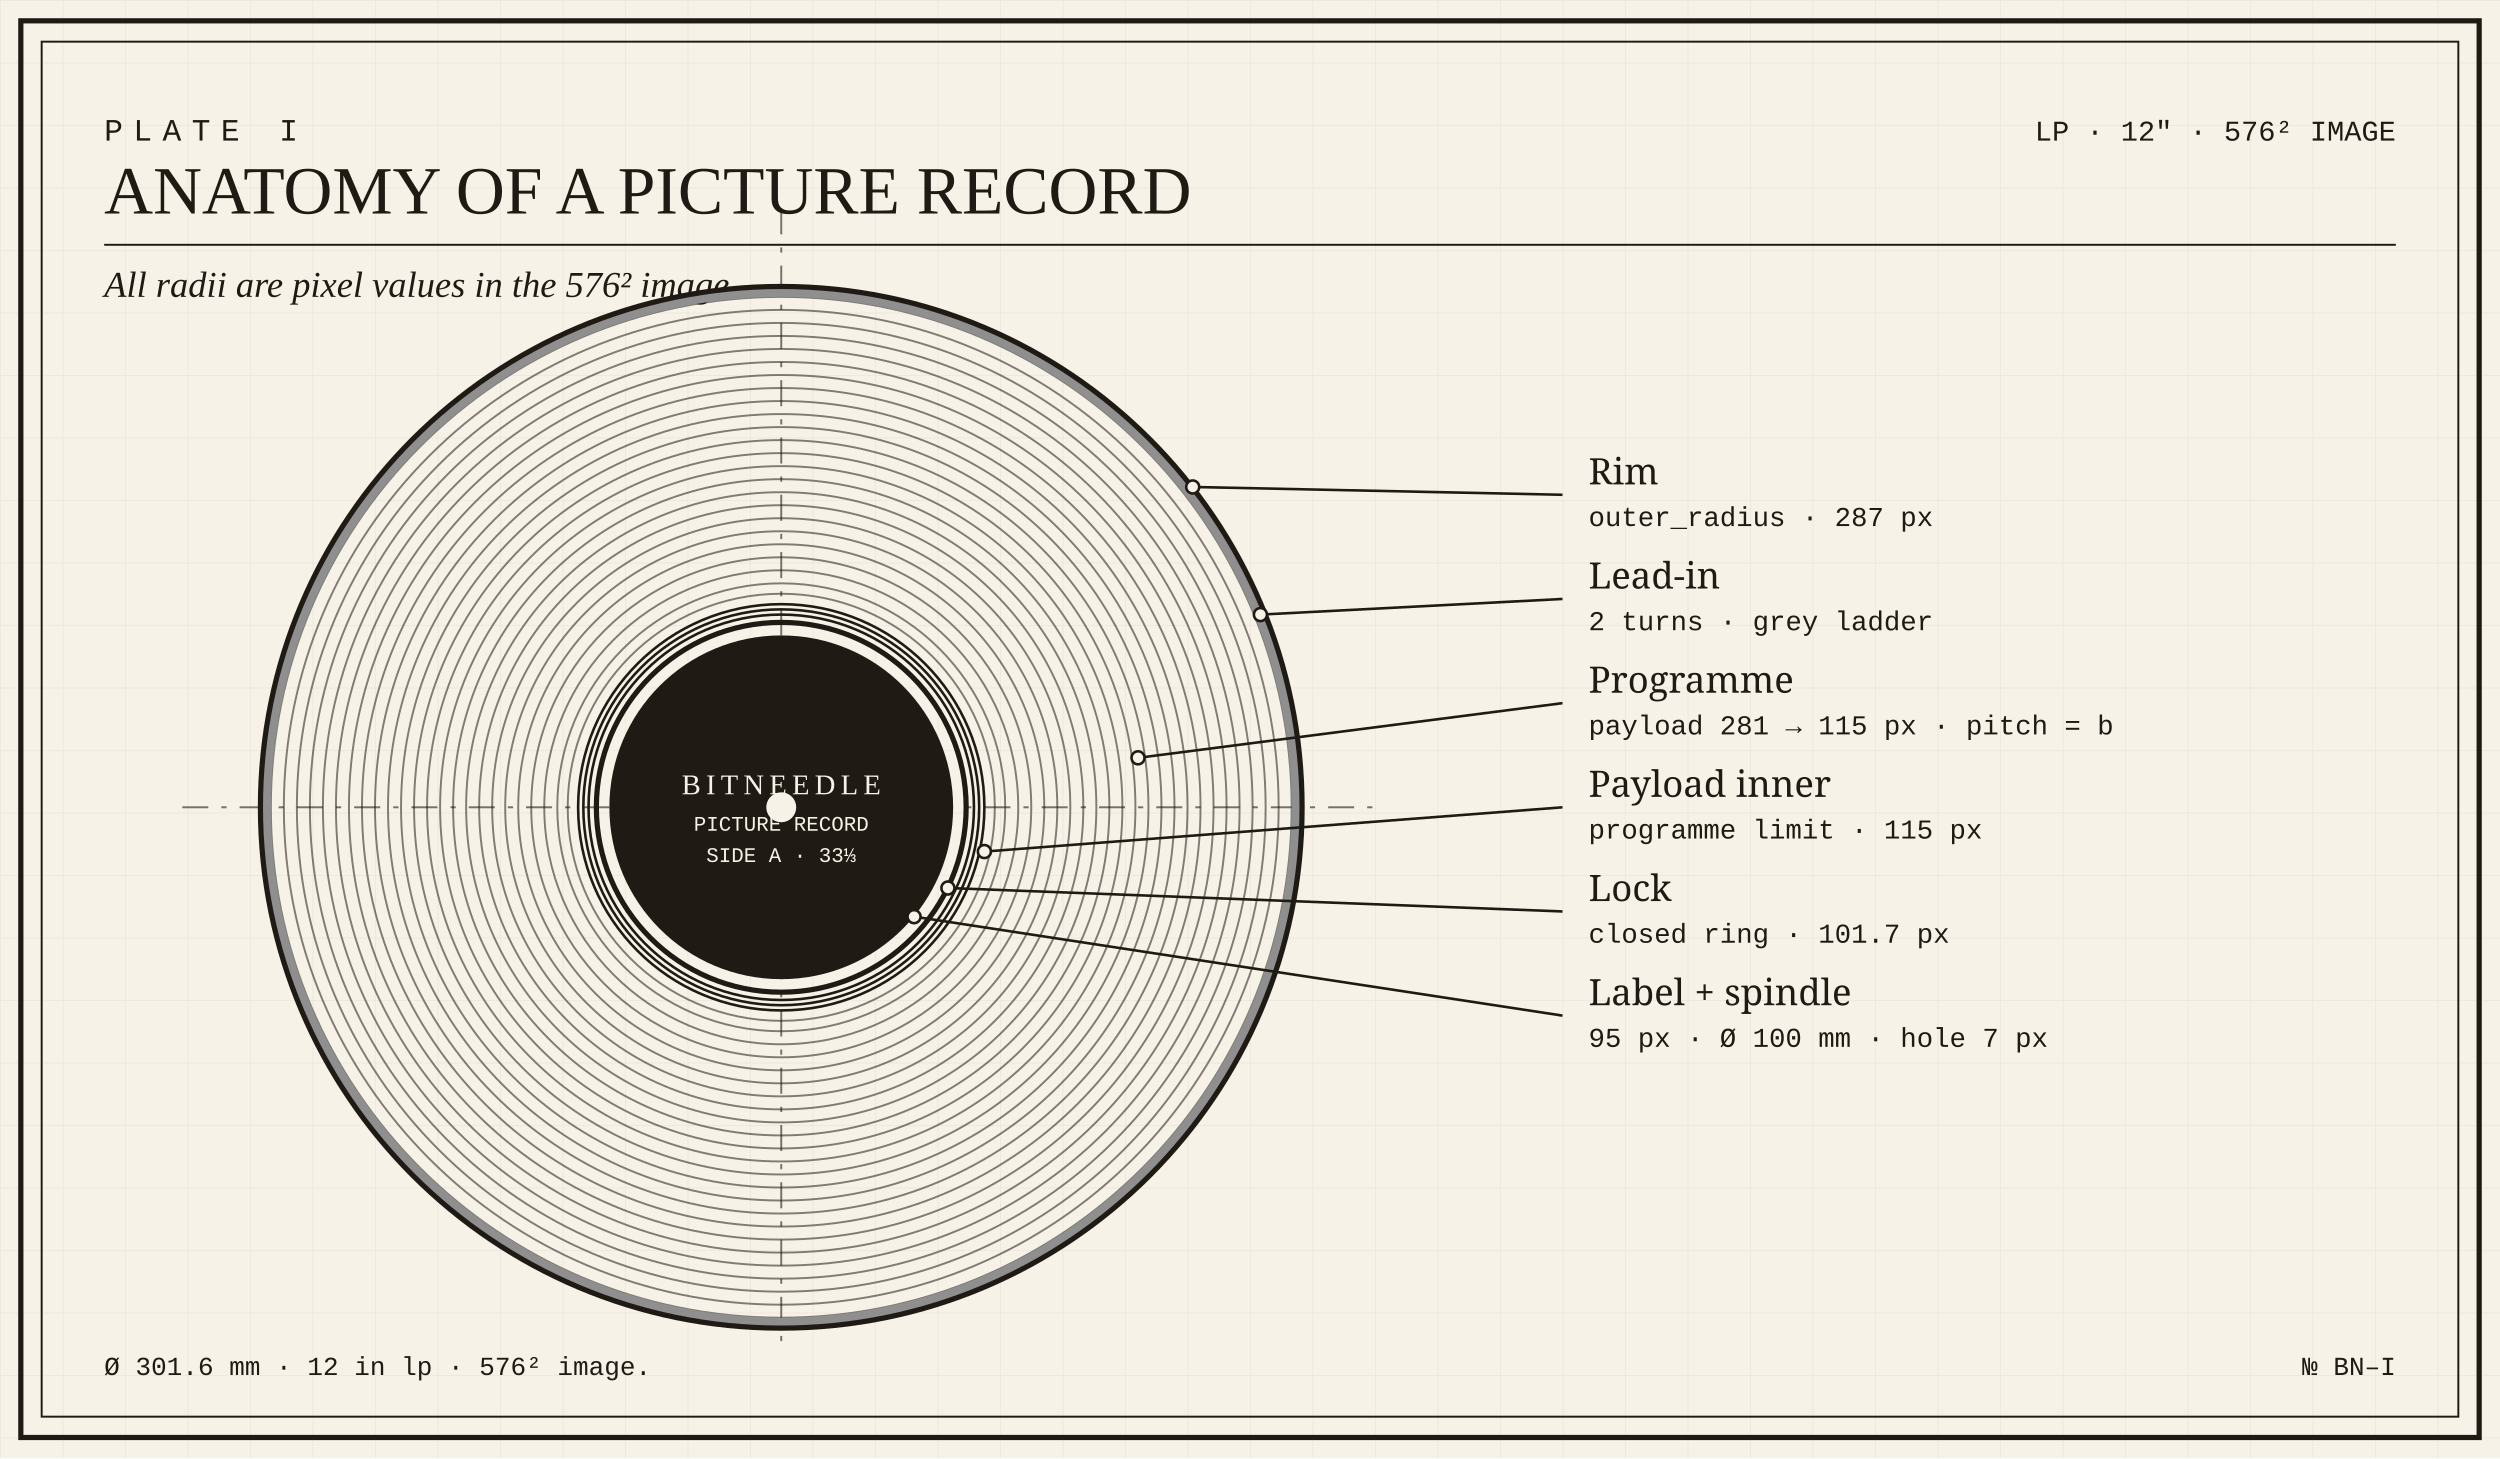
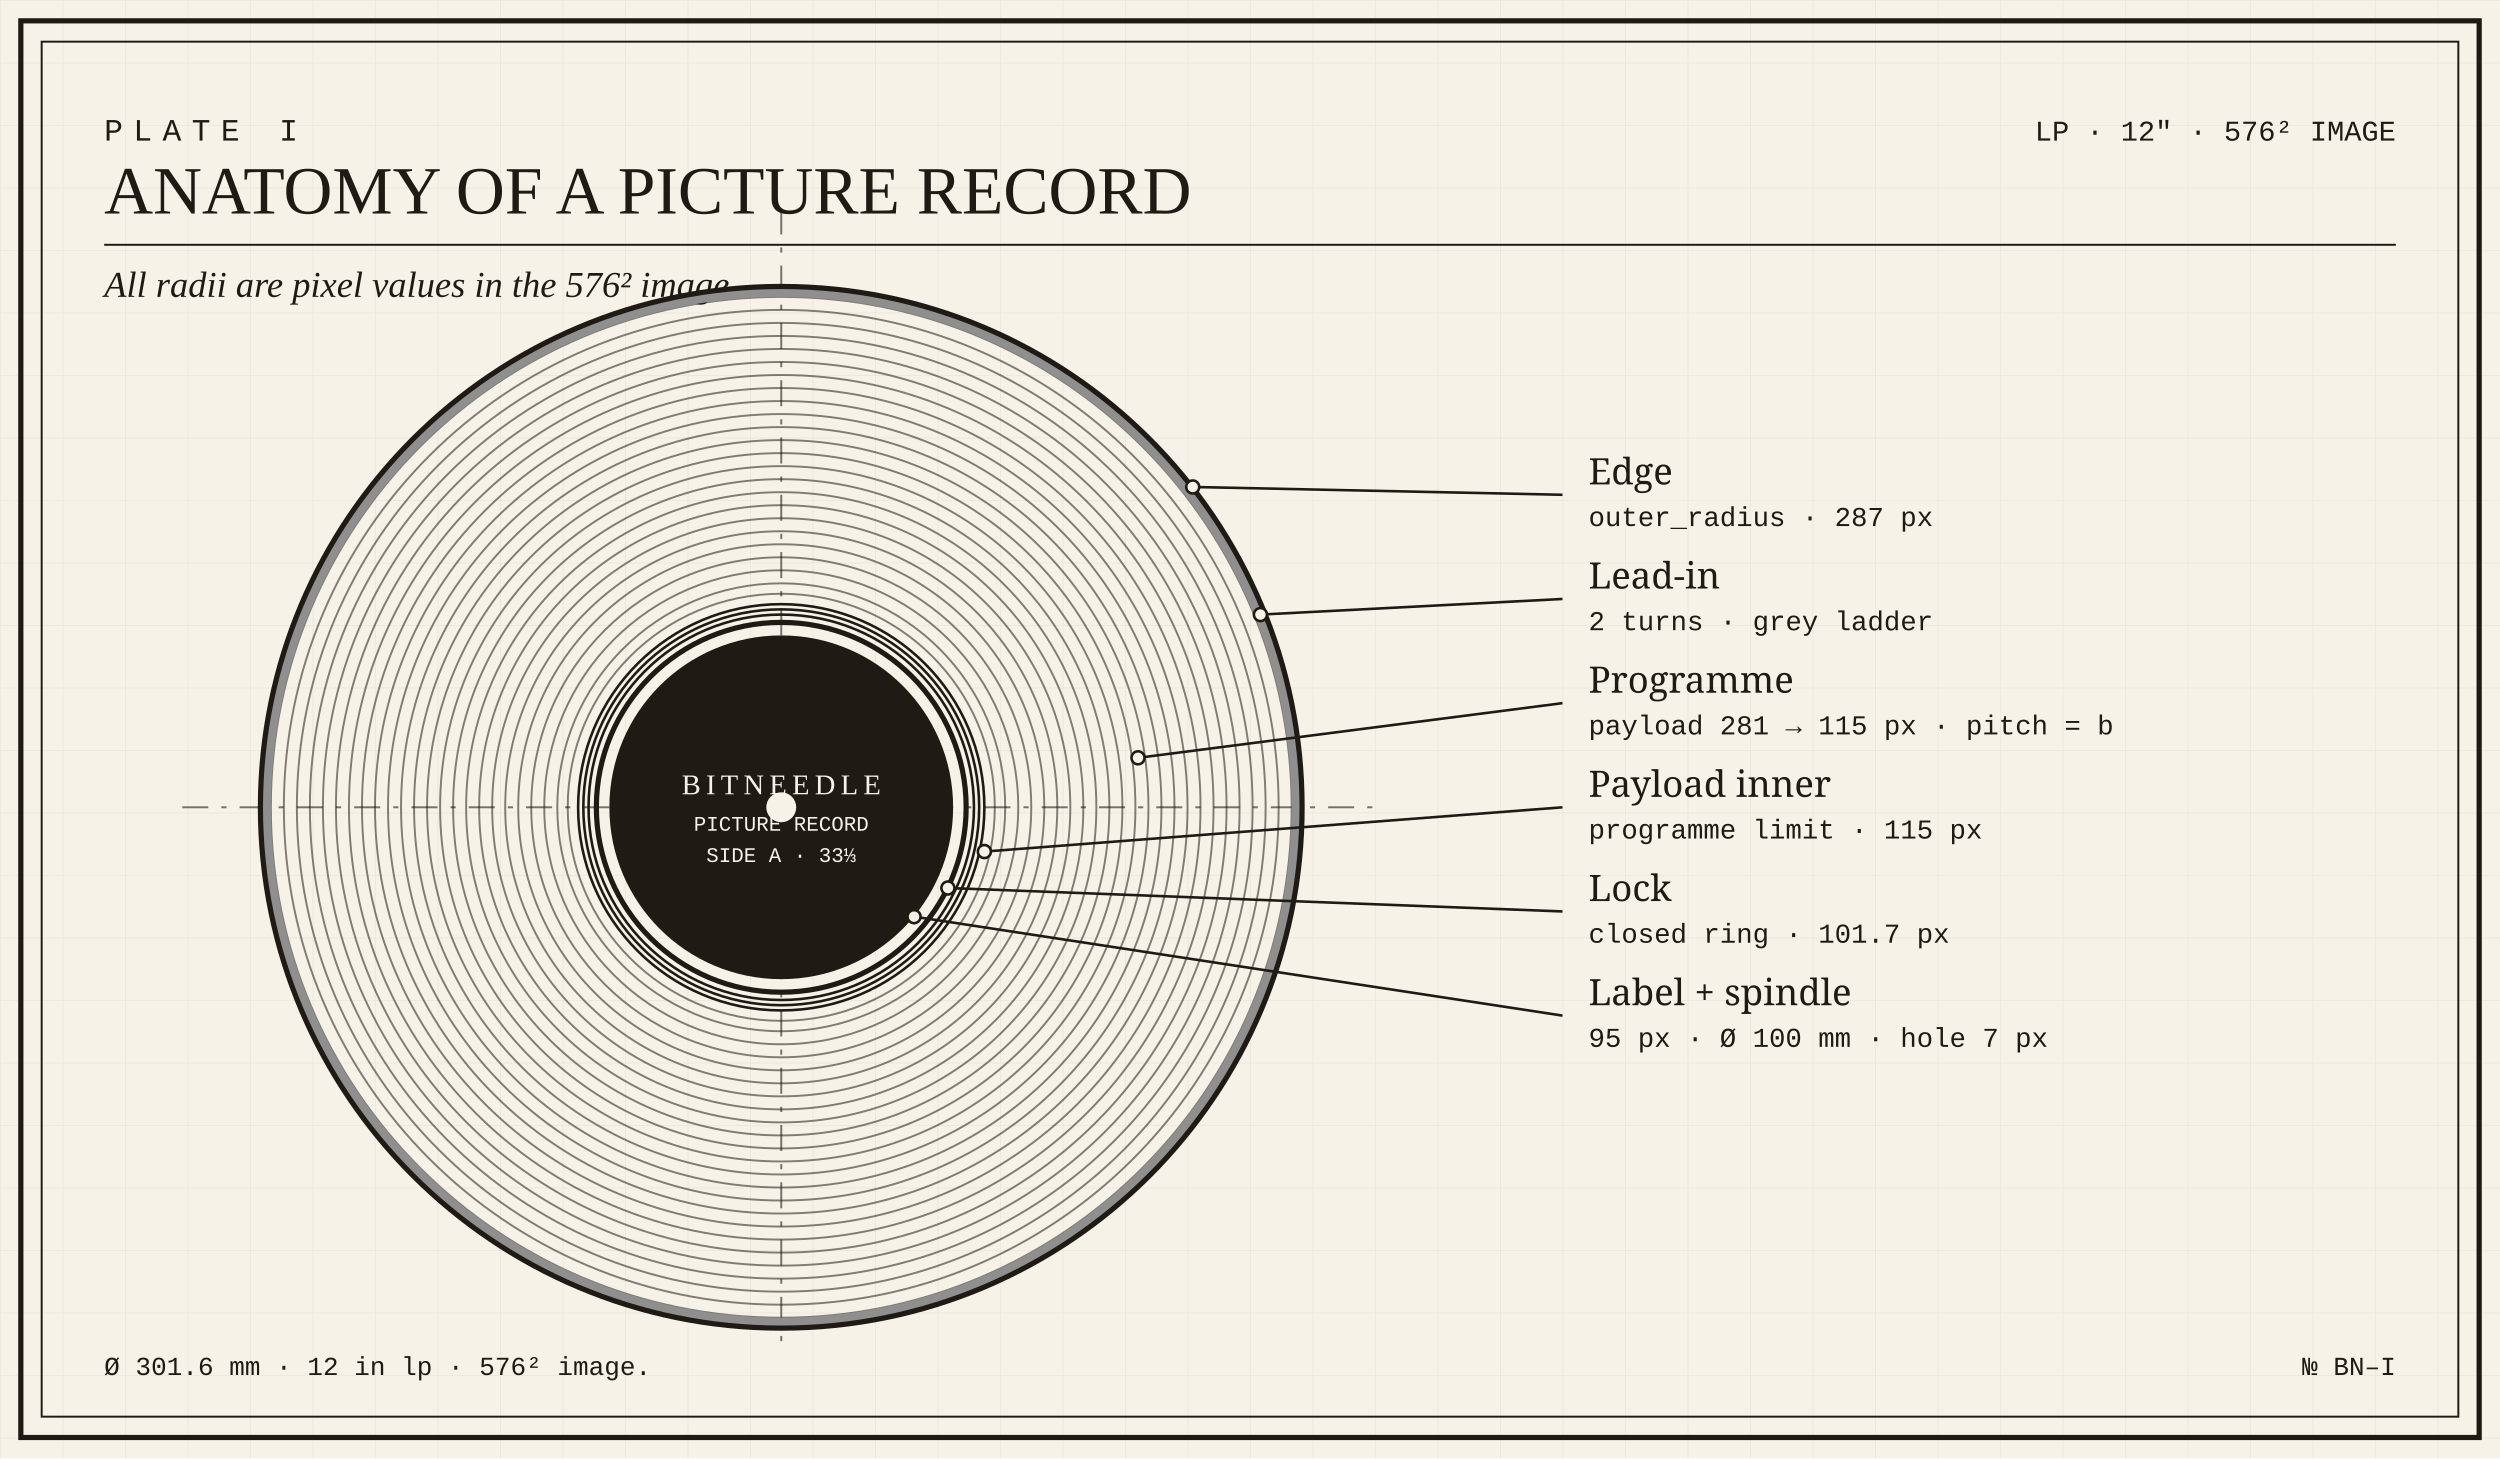
<svg xmlns="http://www.w3.org/2000/svg" viewBox="0 0 960 560" font-family="Georgia, 'Times New Roman', serif">
  <defs>
    <pattern id="gridA" width="24" height="24" patternUnits="userSpaceOnUse">
      <path d="M24,0 H0 V24" fill="none" stroke="#201A15" stroke-width="0.5" opacity="0.07" />
    </pattern>
    <marker id="arrA" viewBox="0 0 10 10" refX="8" refY="5" markerWidth="7" markerHeight="7" orient="auto-start-reverse">
      <path d="M0,0 L10,5 L0,10 z" fill="#201A15" />
    </marker>
  </defs>
  <rect x="0" y="0" width="960" height="560" fill="#F7F2E7" />
  <rect x="0" y="0" width="960" height="560" fill="url(#gridA)" />
  <rect x="8" y="8" width="944" height="544" fill="none" stroke="#201A15" stroke-width="2" />
  <rect x="16" y="16" width="928" height="528" fill="none" stroke="#201A15" stroke-width="0.75" />
  <text x="40" y="54" font-family="'Courier New', monospace" font-size="12" letter-spacing="4" fill="#201A15">PLATE I</text>
  <text x="40" y="82" font-size="26" fill="#201A15">ANATOMY OF A PICTURE RECORD</text>
  <text x="920" y="54" text-anchor="end" font-family="'Courier New', monospace" font-size="11" fill="#201A15">LP · 12″ · 576² IMAGE</text>
  <line x1="40" y1="94" x2="920" y2="94" stroke="#201A15" stroke-width="0.75" />
  <text x="40" y="114" font-size="14" font-style="italic" fill="#201A15">All radii are pixel values in the 576² image.</text>
  <line x1="70" y1="310" x2="530" y2="310" stroke="#201A15" stroke-width="0.75" stroke-dasharray="10 5 2 5" opacity="0.6" />
  <line x1="300" y1="80" x2="300" y2="520" stroke="#201A15" stroke-width="0.75" stroke-dasharray="10 5 2 5" opacity="0.6" />
  <g fill="none" stroke="#201A15" stroke-width="0.75" opacity="0.55">
    <circle cx="300" cy="310" r="196" />
    <circle cx="300" cy="310" r="191" />
    <circle cx="300" cy="310" r="186" />
    <circle cx="300" cy="310" r="181" />
    <circle cx="300" cy="310" r="176" />
    <circle cx="300" cy="310" r="171" />
    <circle cx="300" cy="310" r="166" />
    <circle cx="300" cy="310" r="161" />
    <circle cx="300" cy="310" r="156" />
    <circle cx="300" cy="310" r="151" />
    <circle cx="300" cy="310" r="146" />
    <circle cx="300" cy="310" r="141" />
    <circle cx="300" cy="310" r="136" />
    <circle cx="300" cy="310" r="131" />
    <circle cx="300" cy="310" r="126" />
    <circle cx="300" cy="310" r="121" />
    <circle cx="300" cy="310" r="116" />
    <circle cx="300" cy="310" r="111" />
    <circle cx="300" cy="310" r="106" />
    <circle cx="300" cy="310" r="101" />
    <circle cx="300" cy="310" r="96" />
    <circle cx="300" cy="310" r="91" />
    <circle cx="300" cy="310" r="86" />
    <circle cx="300" cy="310" r="82" />
  </g>
  <circle cx="300" cy="310" r="198" fill="none" stroke="#8F8F8F" stroke-width="4" />
  <circle cx="300" cy="310" r="200" fill="none" stroke="#201A15" stroke-width="2" />
  <g fill="none" stroke="#201A15" stroke-width="1">
    <circle cx="300" cy="310" r="78" />
    <circle cx="300" cy="310" r="76" />
    <circle cx="300" cy="310" r="74" />
  </g>
  <circle cx="300" cy="310" r="71" fill="none" stroke="#201A15" stroke-width="2" />
  <circle cx="300" cy="310" r="66" fill="#201A15" />
  <text x="300" y="305" text-anchor="middle" font-size="11" letter-spacing="2" fill="#F7F2E7">BITNEEDLE</text>
  <text x="300" y="319" text-anchor="middle" font-family="'Courier New', monospace" font-size="8" fill="#F7F2E7">PICTURE RECORD</text>
  <text x="300" y="331" text-anchor="middle" font-family="'Courier New', monospace" font-size="8" fill="#F7F2E7">SIDE A · 33⅓</text>
  <circle cx="300" cy="310" r="5" fill="#F7F2E7" stroke="#F7F2E7" stroke-width="1.5" />
  <g font-family="'Courier New', monospace" font-size="10.5" fill="#201A15">
    <line x1="600" y1="190" x2="458" y2="187" stroke="#201A15" stroke-width="1" />
    <circle cx="458" cy="187" r="2.5" fill="#F7F2E7" stroke="#201A15" stroke-width="1" />
-     <text x="610" y="186" font-family="Georgia, serif" font-size="14">Rim</text>
+     <text x="610" y="186" font-family="Georgia, serif" font-size="14">Edge</text>
    <text x="610" y="202">outer_radius · 287 px</text>
    <line x1="600" y1="230" x2="484" y2="236" stroke="#201A15" stroke-width="1" />
    <circle cx="484" cy="236" r="2.5" fill="#F7F2E7" stroke="#201A15" stroke-width="1" />
    <text x="610" y="226" font-family="Georgia, serif" font-size="14">Lead-in</text>
    <text x="610" y="242">2 turns · grey ladder</text>
    <line x1="600" y1="270" x2="437" y2="291" stroke="#201A15" stroke-width="1" />
    <circle cx="437" cy="291" r="2.5" fill="#F7F2E7" stroke="#201A15" stroke-width="1" />
    <text x="610" y="266" font-family="Georgia, serif" font-size="14">Programme</text>
    <text x="610" y="282">payload 281 → 115 px · pitch = b</text>
    <line x1="600" y1="310" x2="378" y2="327" stroke="#201A15" stroke-width="1" />
    <circle cx="378" cy="327" r="2.5" fill="#F7F2E7" stroke="#201A15" stroke-width="1" />
    <text x="610" y="306" font-family="Georgia, serif" font-size="14">Payload inner</text>
    <text x="610" y="322">programme limit · 115 px</text>
    <line x1="600" y1="350" x2="364" y2="341" stroke="#201A15" stroke-width="1" />
    <circle cx="364" cy="341" r="2.5" fill="#F7F2E7" stroke="#201A15" stroke-width="1" />
    <text x="610" y="346" font-family="Georgia, serif" font-size="14">Lock</text>
    <text x="610" y="362">closed ring · 101.7 px</text>
    <line x1="600" y1="390" x2="351" y2="352" stroke="#201A15" stroke-width="1" />
    <circle cx="351" cy="352" r="2.5" fill="#F7F2E7" stroke="#201A15" stroke-width="1" />
    <text x="610" y="386" font-family="Georgia, serif" font-size="14">Label + spindle</text>
    <text x="610" y="402">95 px · Ø 100 mm · hole 7 px</text>
  </g>
  <text x="40" y="528" font-family="'Courier New', monospace" font-size="10" fill="#201A15">Ø 301.6 mm · 12 in lp · 576² image.</text>
  <text x="920" y="528" text-anchor="end" font-family="'Courier New', monospace" font-size="10" fill="#201A15">№ BN–I</text>
</svg>
